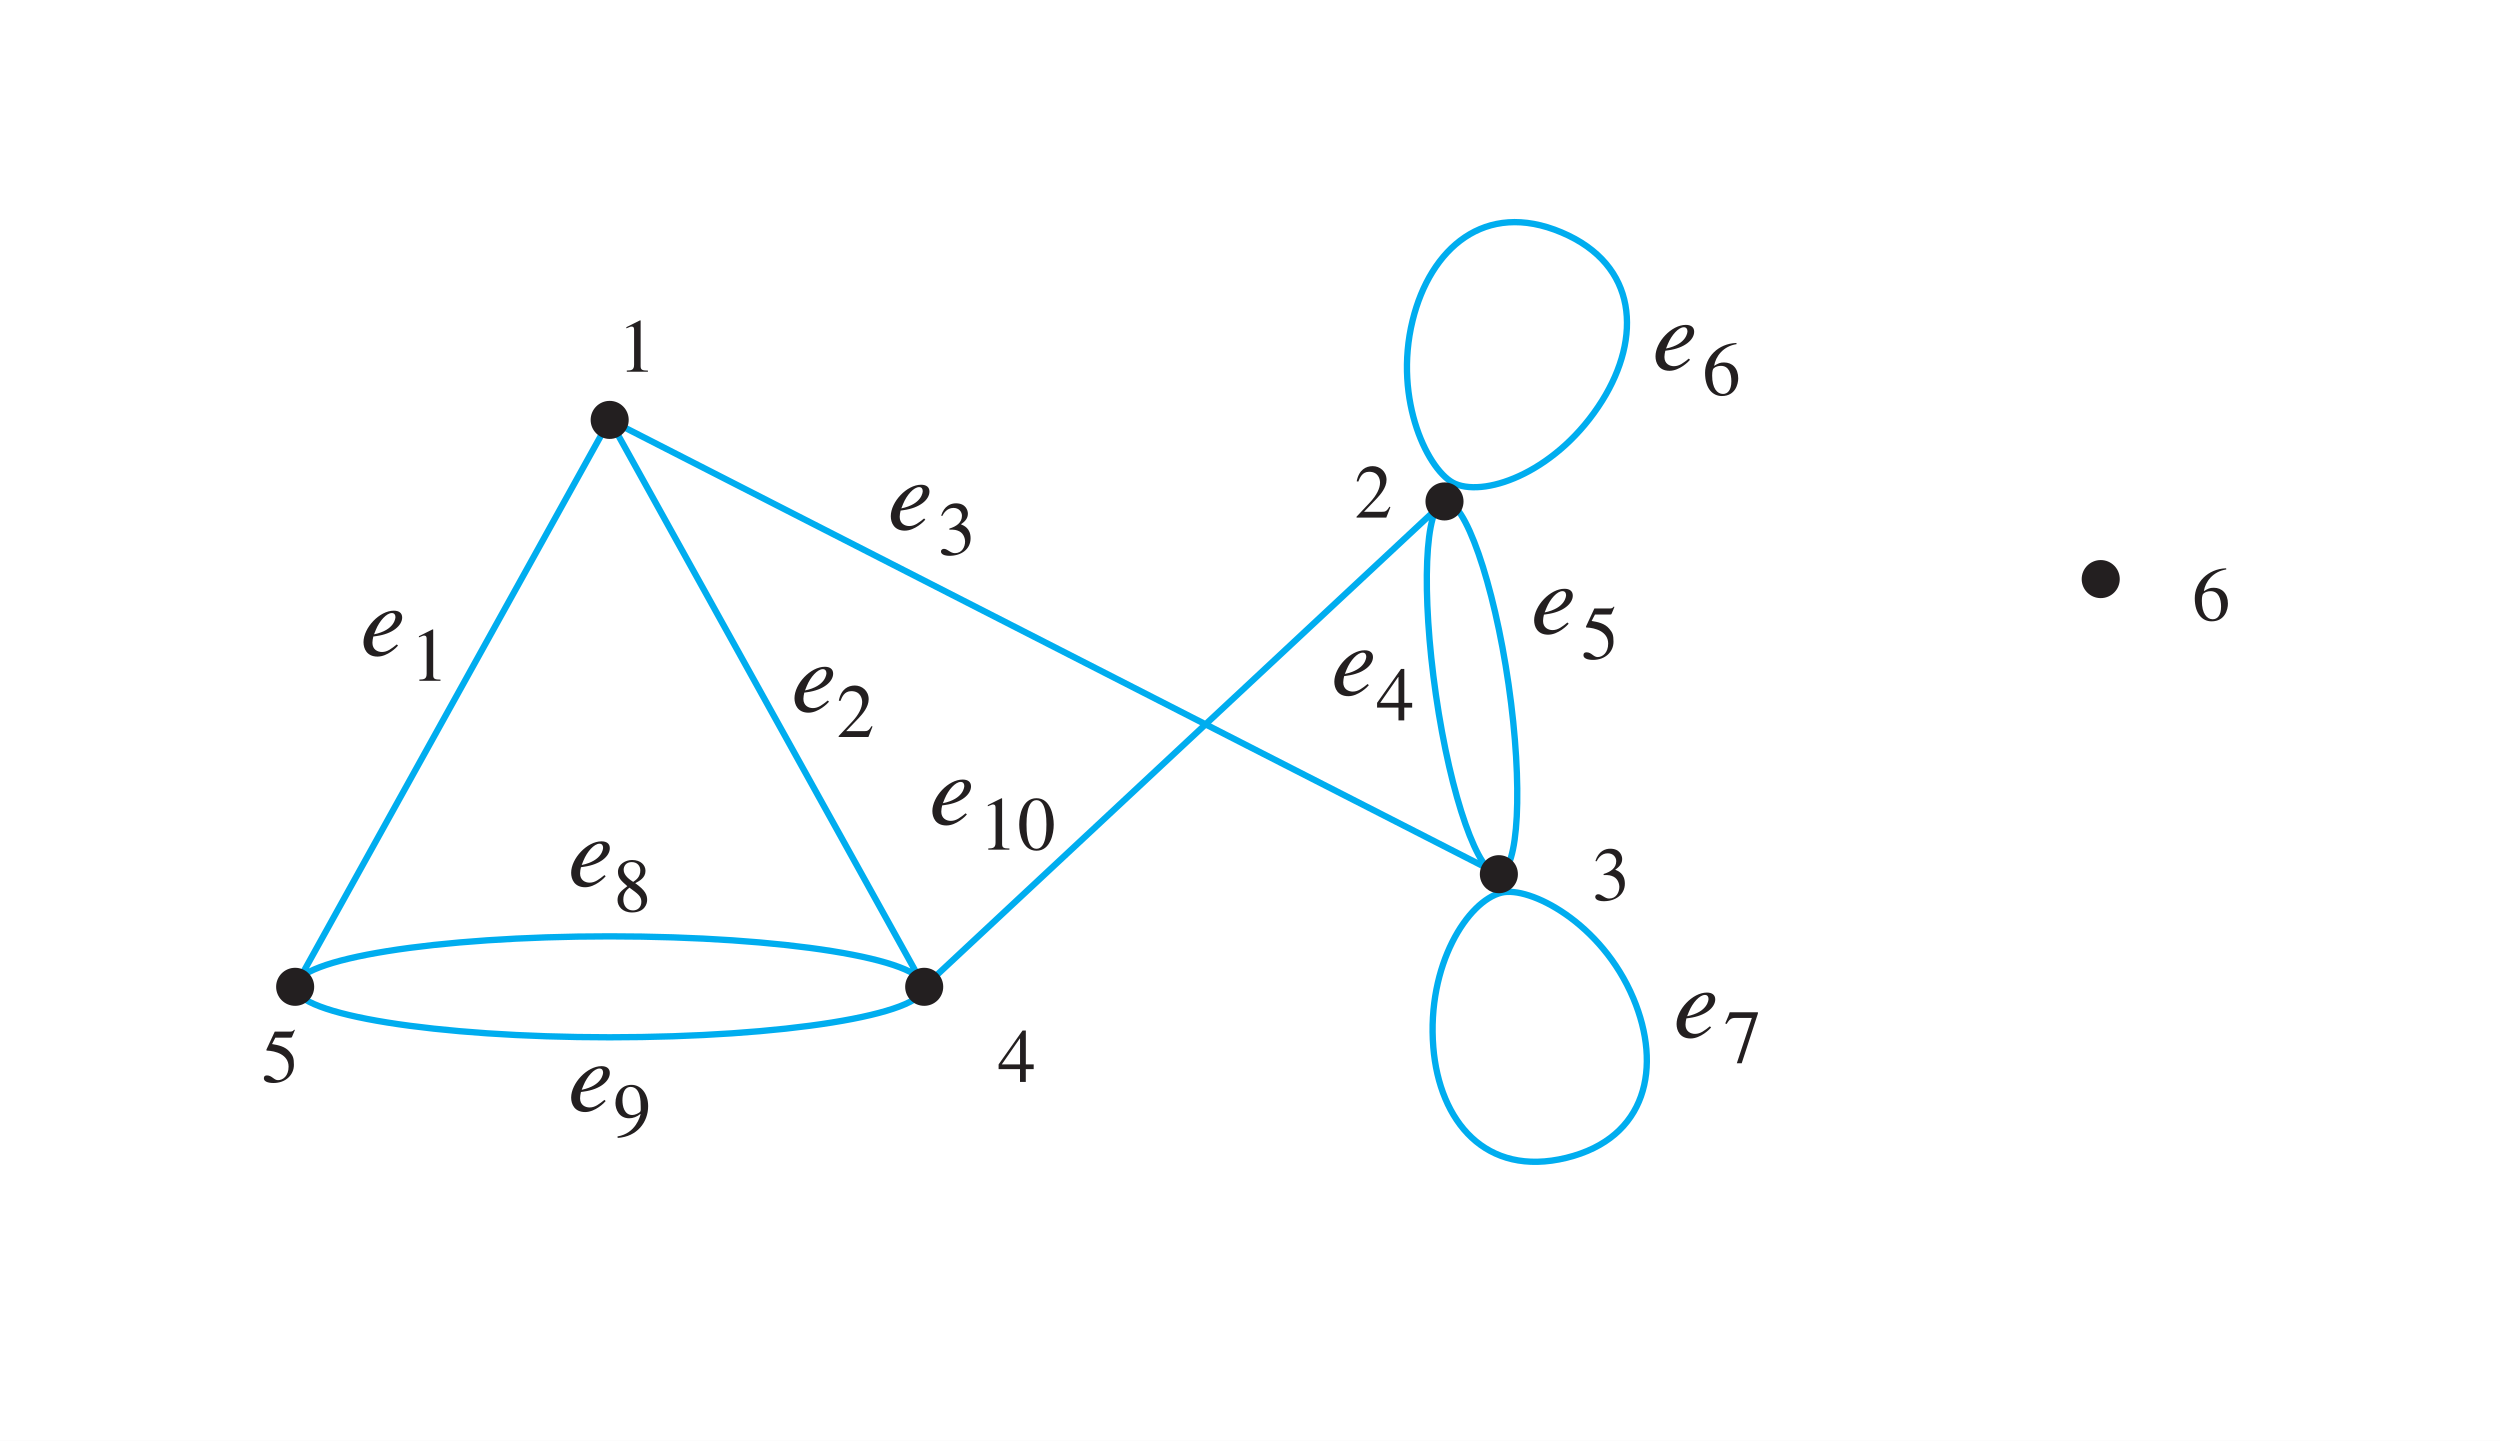
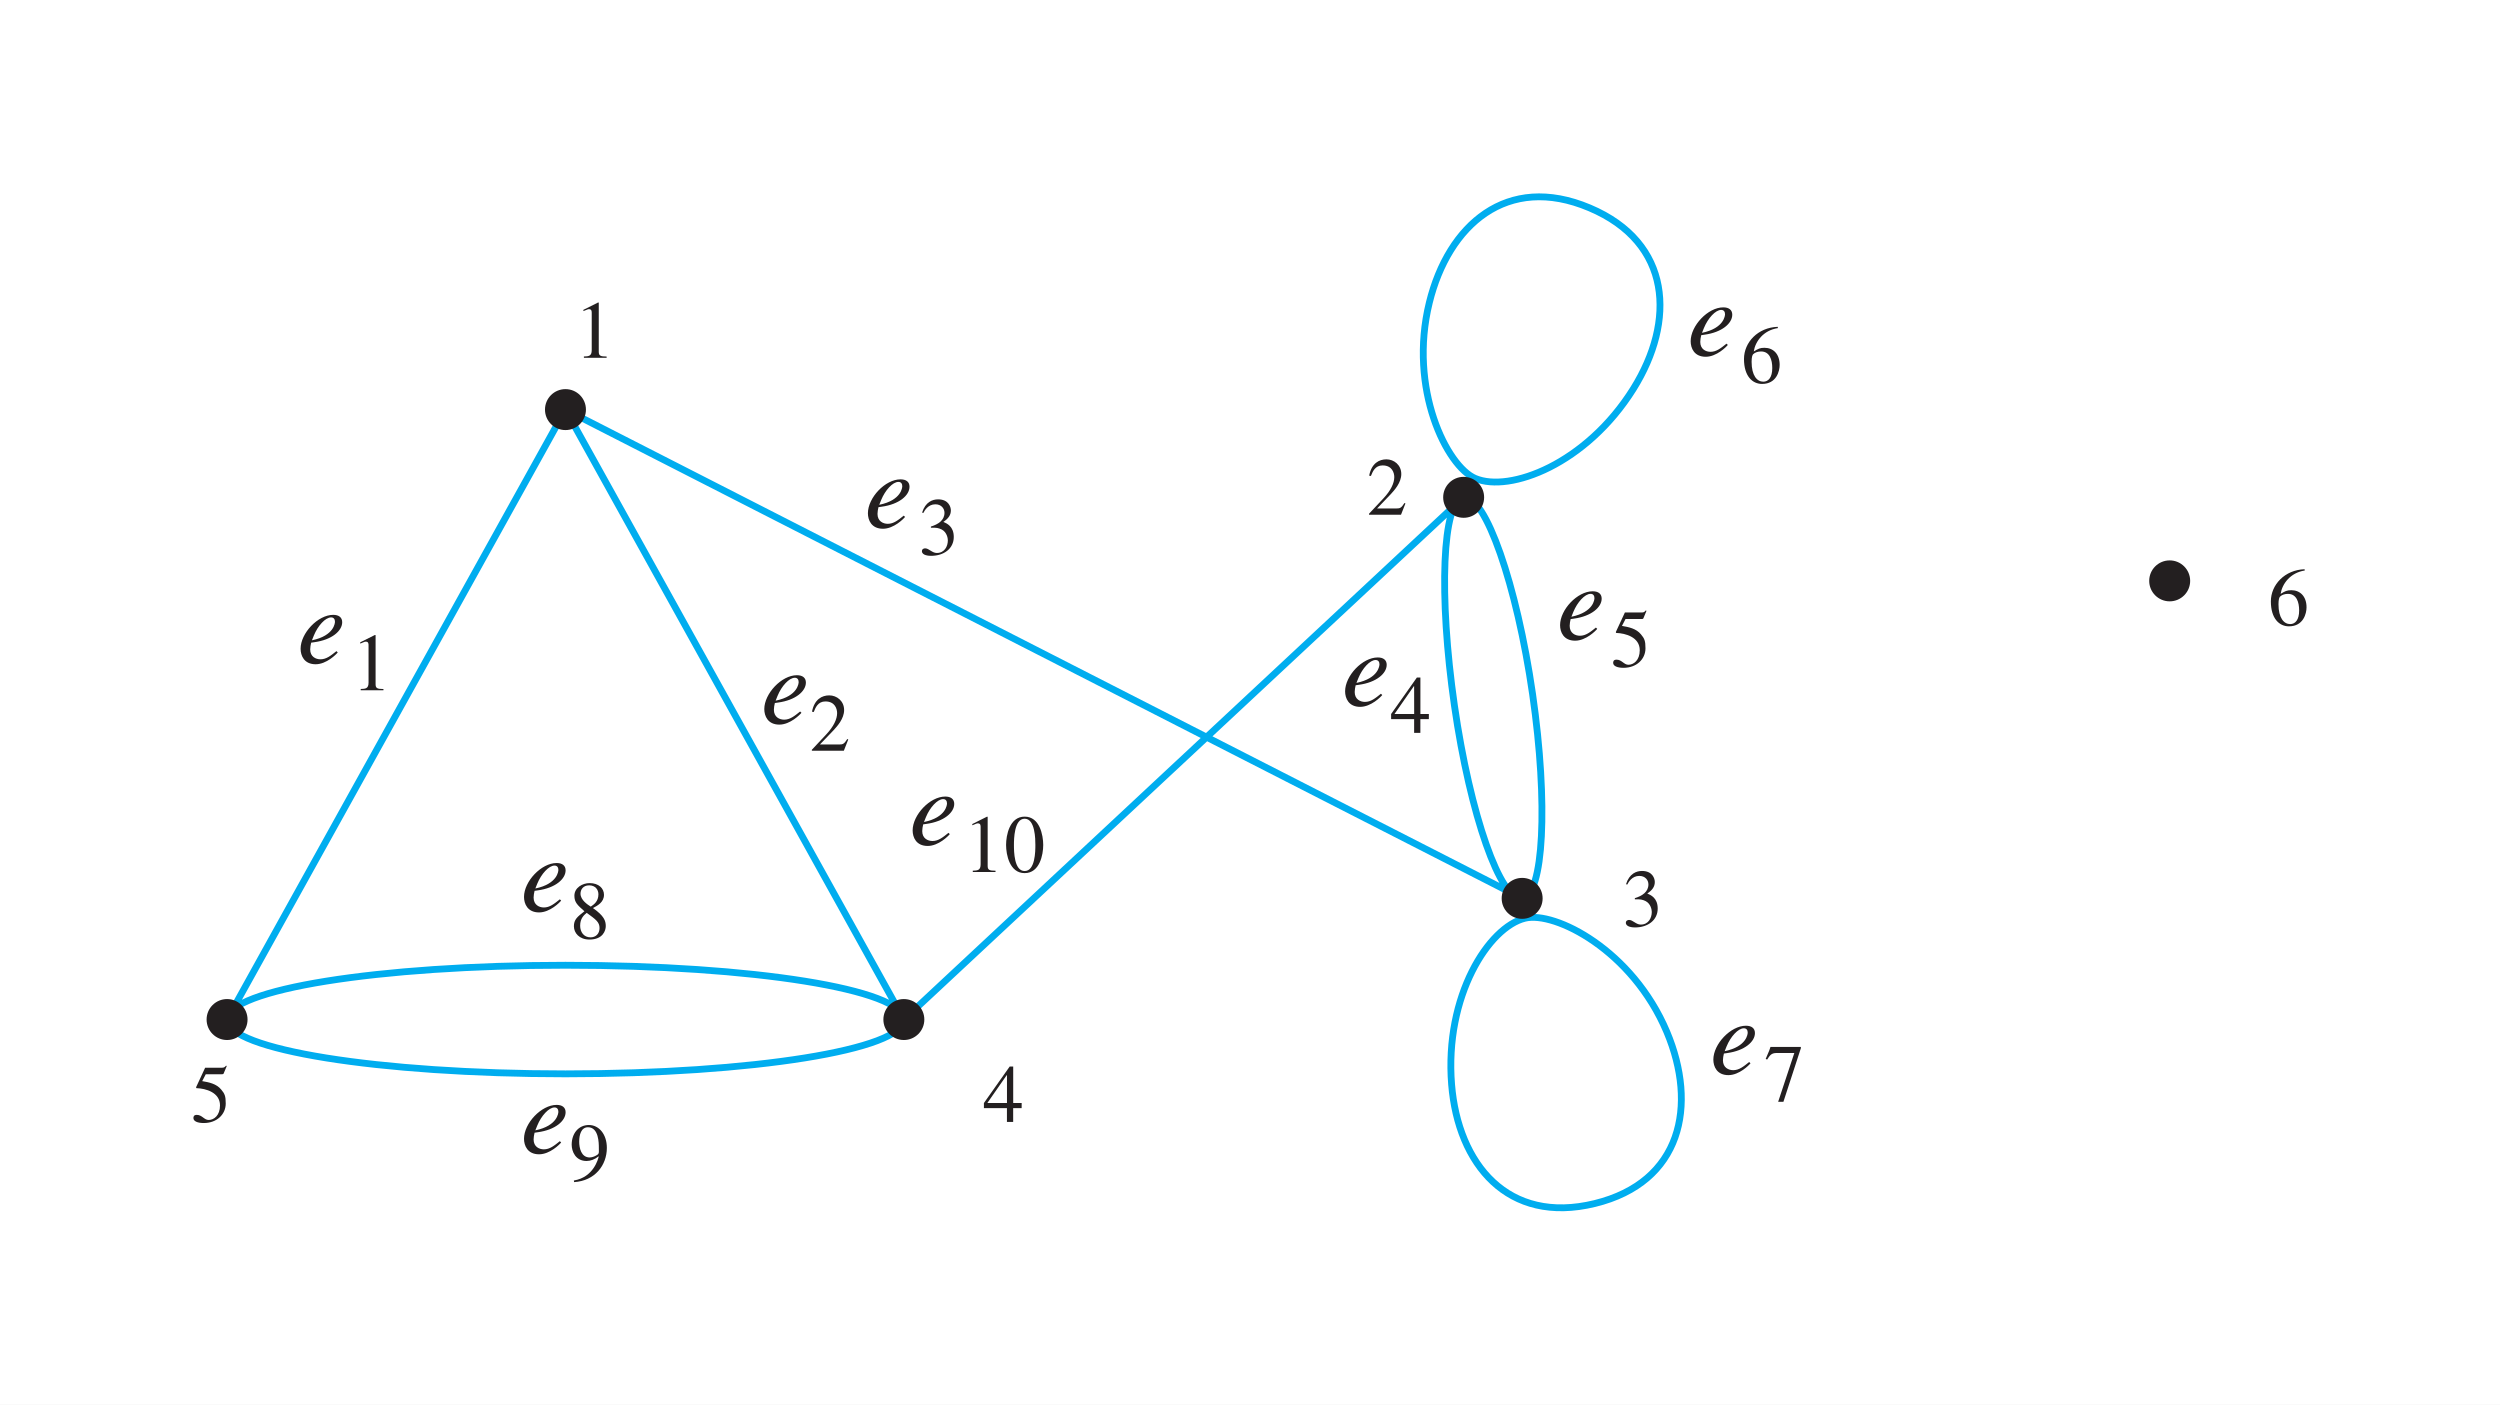
- <svg xmlns="http://www.w3.org/2000/svg" width="69.516mm" height="40.063mm" viewBox="0 0 69.516 40.063" version="1.1" id="svg1">
+ <svg xmlns="http://www.w3.org/2000/svg" width="64.612mm" height="36.303mm" viewBox="0 0 64.612 36.303" version="1.1" id="svg1">
  <defs id="defs1">
    <clipPath clipPathUnits="userSpaceOnUse" id="clipPath426">
      <path d="m 369.06,285.04 h 159.55 v 74.566 H 369.06 Z" transform="translate(-519.8874,-331.2173)" id="path426" />
    </clipPath>
    <clipPath clipPathUnits="userSpaceOnUse" id="clipPath424">
      <path d="m 369.06,285.04 h 159.55 v 74.566 H 369.06 Z" transform="translate(-472.4484,-307.9573)" id="path424" />
    </clipPath>
    <clipPath clipPathUnits="userSpaceOnUse" id="clipPath422">
      <path d="m 369.06,285.04 h 159.55 v 74.566 H 369.06 Z" transform="translate(-468.163,-337.3383)" id="path422" />
    </clipPath>
    <clipPath clipPathUnits="userSpaceOnUse" id="clipPath420">
      <path d="m 369.06,285.04 h 159.55 v 74.566 H 369.06 Z" transform="translate(-402.361,-343.765)" id="path420" />
    </clipPath>
    <clipPath clipPathUnits="userSpaceOnUse" id="clipPath418">
      <path d="m 369.06,285.04 h 159.55 v 74.566 H 369.06 Z" transform="translate(-377.57,-299.08)" id="path418" />
    </clipPath>
    <clipPath clipPathUnits="userSpaceOnUse" id="clipPath416">
      <path d="m 369.06,285.04 h 159.55 v 74.566 H 369.06 Z" transform="translate(-427.152,-299.08)" id="path416" />
    </clipPath>
    <clipPath clipPathUnits="userSpaceOnUse" id="clipPath414">
      <path d="m 369.06,285.04 h 159.55 v 74.566 H 369.06 Z" transform="translate(-376.07,-299.08)" id="path414" />
    </clipPath>
+ 
1" /&gt;5" /&gt;4" /&gt;3" /&gt;2" /&gt;6" /&gt;</defs>
-   <g id="layer1" transform="translate(-56.1614,-161.9205)">
-     <rect style="fill:#ffffff;stroke-width:1;stroke-linecap:round;stroke-linejoin:round" id="rect1" width="69.516" height="40.063" x="56.161" y="161.921" />
+   <g id="layer1" transform="translate(-58.5,-163.0104)">
+     <rect style="fill:#ffffff;stroke-width:1;stroke-linecap:round;stroke-linejoin:round" id="rect1" width="64.612" height="36.303" x="58.5" y="163.01" transform="translate(-1.0625e-6)" />
    <g id="g1">
      <path id="path413" d="M 0,0 24.791,44.685 49.582,0 90.593,38.258 M 94.879,8.877 24.791,44.685 M 49.582,0 c 0,-2.197 -11.1,-3.979 -24.791,-3.979 C 11.099,-3.979 0,-2.197 0,0 0,2.197 11.099,3.978 24.791,3.978 38.482,3.978 49.582,2.197 49.582,0 Z m 46.062,23.83 c 1.158,-8.029 0.815,-14.725 -0.765,-14.953 -1.581,-0.229 -3.804,6.096 -4.962,14.128 -1.158,8.03 -0.905,15.024 0.676,15.253 1.582,0.226 3.892,-6.398 5.051,-14.428 z m 4.556,-37.309 c -6.384,-1.56 -10.015,2.899 -10.489,8.713 -0.527,6.502 2.723,11.541 5.376,12.188 2.181,0.535 7.863,-2.321 10.393,-8.332 2.26,-5.379 1.1,-11.008 -5.28,-12.569 z m -0.381,72.942 c 6.051,-2.557 6.301,-8.301 3.211,-13.25 -3.456,-5.531 -9.071,-7.634 -11.586,-6.569 -2.07,0.872 -4.921,6.553 -3.364,12.886 1.393,5.668 5.687,9.49 11.739,6.933 z" style="fill:none;stroke:#00adef;stroke-width:0.5;stroke-linecap:butt;stroke-linejoin:miter;stroke-miterlimit:4;stroke-dasharray:none;stroke-opacity:1" transform="matrix(0.3527778,0,0,-0.3527778,64.36859,189.3602)" clip-path="url(#clipPath414)" />
      <path id="path415" d="M 0,0 C 0,-0.828 -0.672,-1.5 -1.5,-1.5 -2.329,-1.5 -3,-0.828 -3,0 -3,0.83 -2.329,1.5 -1.5,1.5 -0.672,1.5 0,0.83 0,0" style="fill:#231f20;fill-opacity:1;fill-rule:nonzero;stroke:none" transform="matrix(0.3527778,0,0,-0.3527778,82.38918,189.3602)" clip-path="url(#clipPath416)" />
      <path id="path417" d="M 0,0 C 0,-0.828 -0.671,-1.5 -1.5,-1.5 -2.329,-1.5 -3,-0.828 -3,0 -3,0.83 -2.329,1.5 -1.5,1.5 -0.671,1.5 0,0.83 0,0" style="fill:#231f20;fill-opacity:1;fill-rule:nonzero;stroke:none" transform="matrix(0.3527778,0,0,-0.3527778,64.89776,189.3602)" clip-path="url(#clipPath418)" />
      <path id="path419" d="M 0,0 C 0,-0.829 -0.671,-1.5 -1.5,-1.5 -2.329,-1.5 -3,-0.829 -3,0 -3,0.829 -2.329,1.5 -1.5,1.5 -0.671,1.5 0,0.829 0,0" style="fill:#231f20;fill-opacity:1;fill-rule:nonzero;stroke:none" transform="matrix(0.3527778,0,0,-0.3527778,73.64347,173.5964)" clip-path="url(#clipPath420)" />
      <path id="path421" d="M 0,0 C 0,-0.829 -0.672,-1.5 -1.5,-1.5 -2.328,-1.5 -3,-0.829 -3,0 -3,0.829 -2.328,1.5 -1.5,1.5 -0.672,1.5 0,0.829 0,0" style="fill:#231f20;fill-opacity:1;fill-rule:nonzero;stroke:none" transform="matrix(0.3527778,0,0,-0.3527778,96.85695,175.8636)" clip-path="url(#clipPath422)" />
      <path id="path423" d="M 0,0 C 0,-0.83 -0.673,-1.5 -1.5,-1.5 -2.328,-1.5 -3,-0.83 -3,0 -3,0.828 -2.328,1.5 -1.5,1.5 -0.673,1.5 0,0.828 0,0" style="fill:#231f20;fill-opacity:1;fill-rule:nonzero;stroke:none" transform="matrix(0.3527778,0,0,-0.3527778,98.36875,186.2285)" clip-path="url(#clipPath424)" />
      <path id="path425" d="M 0,0 C 0,-0.829 -0.672,-1.5 -1.5,-1.5 -2.328,-1.5 -3,-0.829 -3,0 -3,0.829 -2.328,1.5 -1.5,1.5 -0.672,1.5 0,0.829 0,0" style="fill:#231f20;fill-opacity:1;fill-rule:nonzero;stroke:none" transform="matrix(0.3527778,0,0,-0.3527778,115.1042,178.0229)" clip-path="url(#clipPath426)" />
      <path id="path427" d="m 73.591,172.258 h 0.587 v -0.033 c -0.161,0 -0.203,-0.021 -0.203,-0.124 v -1.269 l -0.017,-0.004 -0.38,0.19 v 0.033 c 0.12,-0.05 0.12,-0.05 0.145,-0.05 0.07,0 0.07,0.058 0.07,0.099 v 0.959 c 0,0.157 -0.079,0.161 -0.203,0.165 z m 0,0" style="fill:#231f20;fill-opacity:1;fill-rule:nonzero;stroke:none;stroke-width:0.353" aria-label=" " />
      <path id="path428" d="m 63.818,190.774 h 0.413 c 0.025,0 0.041,0 0.05,-0.021 l 0.079,-0.19 -0.017,-0.012 c -0.025,0.029 -0.045,0.054 -0.099,0.054 H 63.802 l -0.232,0.5 c -0.004,0.017 0,0.029 0.012,0.029 0.232,0.008 0.604,0.107 0.604,0.446 0,0.26 -0.157,0.376 -0.294,0.376 -0.116,0 -0.169,-0.132 -0.306,-0.132 -0.087,0 -0.087,0.062 -0.087,0.083 0,0.079 0.099,0.128 0.269,0.128 0.335,0 0.566,-0.223 0.566,-0.504 0,-0.19 -0.025,-0.252 -0.116,-0.36 -0.124,-0.153 -0.322,-0.19 -0.492,-0.219 z m 0,0" style="fill:#231f20;fill-opacity:1;fill-rule:nonzero;stroke:none;stroke-width:0.353" aria-label="" />
      <path id="path429" d="m 84.905,191.518 h -0.219 v -0.943 h -0.091 l -0.666,0.943 v 0.132 h 0.595 v 0.356 h 0.161 v -0.356 h 0.219 z m -0.38,0 h -0.508 l 0.5,-0.719 h 0.008 z m 0,0" style="fill:#231f20;fill-opacity:1;fill-rule:nonzero;stroke:none;stroke-width:0.353" aria-label="" />
      <path id="path430" d="m 100.752,186.253 c 0.149,-0.004 0.198,0.008 0.277,0.045 0.136,0.07 0.161,0.227 0.161,0.281 0,0.157 -0.087,0.327 -0.285,0.327 -0.124,0 -0.203,-0.12 -0.302,-0.12 -0.033,0 -0.083,0.017 -0.083,0.074 0,0.112 0.186,0.12 0.236,0.12 0.331,0 0.587,-0.186 0.587,-0.488 0,-0.277 -0.182,-0.351 -0.269,-0.389 0.136,-0.091 0.194,-0.182 0.194,-0.298 0,-0.087 -0.058,-0.285 -0.331,-0.285 -0.141,0 -0.327,0.066 -0.413,0.343 l 0.033,0.008 c 0.029,-0.058 0.12,-0.223 0.31,-0.223 0.157,0 0.236,0.112 0.236,0.219 0,0.194 -0.161,0.298 -0.351,0.356 z m 0,0" style="fill:#231f20;fill-opacity:1;fill-rule:nonzero;stroke:none;stroke-width:0.353" aria-label="" />
      <path id="path431" d="m 94.823,176.022 -0.025,-0.012 c -0.083,0.136 -0.124,0.141 -0.203,0.141 H 94.091 l 0.356,-0.372 c 0.091,-0.099 0.269,-0.294 0.269,-0.517 0,-0.236 -0.19,-0.38 -0.384,-0.38 -0.186,0 -0.384,0.099 -0.446,0.422 l 0.045,0.008 c 0.045,-0.112 0.107,-0.273 0.302,-0.273 0.248,0 0.302,0.194 0.302,0.302 0,0.157 -0.091,0.347 -0.277,0.546 l -0.376,0.401 v 0.025 h 0.827 z m 0,0" style="fill:#231f20;fill-opacity:1;fill-rule:nonzero;stroke:none;stroke-width:0.353" aria-label="" />
      <path id="path432" d="m 118.062,177.722 c -0.513,0.017 -0.872,0.401 -0.872,0.831 0,0.446 0.219,0.645 0.467,0.645 0.376,0 0.455,-0.335 0.455,-0.492 0,-0.281 -0.165,-0.442 -0.393,-0.442 -0.116,0 -0.161,0.025 -0.277,0.095 0.041,-0.26 0.248,-0.546 0.624,-0.604 z m -0.43,0.637 c 0.223,0 0.289,0.215 0.289,0.43 0,0.24 -0.099,0.351 -0.232,0.351 -0.161,0 -0.302,-0.157 -0.302,-0.513 0,-0.128 0.021,-0.178 0.041,-0.198 0.054,-0.05 0.128,-0.07 0.203,-0.07 z m 0,0" style="fill:#231f20;fill-opacity:1;fill-rule:nonzero;stroke:none;stroke-width:0.353" aria-label="" />
      <path id="path433" d="m 78.596,180.994 c 0.103,-0.252 0.298,-0.467 0.446,-0.467 0.07,0 0.099,0.05 0.099,0.112 0,0.021 -0.012,0.36 -0.595,0.48 z m 0.583,0.405 c -0.145,0.116 -0.26,0.211 -0.413,0.211 -0.12,0 -0.265,-0.066 -0.265,-0.256 0,-0.058 0.012,-0.116 0.025,-0.174 l 0.083,-0.012 c 0.455,-0.062 0.719,-0.294 0.719,-0.517 0,-0.124 -0.087,-0.19 -0.232,-0.19 -0.397,0 -0.843,0.475 -0.843,0.876 0,0.178 0.091,0.401 0.389,0.401 0.281,0 0.537,-0.26 0.571,-0.306 z m 0,0" style="fill:#231f20;fill-opacity:1;fill-rule:nonzero;stroke:none;stroke-width:0.353" aria-label="e" />
      <path id="path434" d="m 80.423,182.122 -0.025,-0.012 c -0.083,0.136 -0.124,0.141 -0.203,0.141 h -0.504 l 0.356,-0.372 c 0.091,-0.099 0.269,-0.294 0.269,-0.517 0,-0.236 -0.19,-0.38 -0.384,-0.38 -0.186,0 -0.384,0.099 -0.446,0.422 l 0.045,0.008 c 0.045,-0.112 0.107,-0.273 0.302,-0.273 0.248,0 0.302,0.194 0.302,0.302 0,0.157 -0.091,0.347 -0.277,0.546 l -0.376,0.401 v 0.025 h 0.827 z m 0,0" style="fill:#231f20;fill-opacity:1;fill-rule:nonzero;stroke:none;stroke-width:0.353" aria-label="2" />
      <path id="path435" d="m 81.274,175.932 c 0.103,-0.252 0.298,-0.467 0.446,-0.467 0.07,0 0.099,0.05 0.099,0.112 0,0.021 -0.012,0.36 -0.595,0.48 z m 0.583,0.405 c -0.145,0.116 -0.26,0.211 -0.413,0.211 -0.12,0 -0.265,-0.066 -0.265,-0.256 0,-0.058 0.012,-0.116 0.025,-0.174 l 0.083,-0.012 c 0.455,-0.062 0.719,-0.294 0.719,-0.517 0,-0.124 -0.087,-0.19 -0.232,-0.19 -0.397,0 -0.843,0.475 -0.843,0.876 0,0.178 0.091,0.401 0.389,0.401 0.281,0 0.537,-0.26 0.571,-0.306 z m 0,0" style="fill:#231f20;fill-opacity:1;fill-rule:nonzero;stroke:none;stroke-width:0.353" aria-label="e" />
      <path id="path436" d="m 82.559,176.649 c 0.149,-0.004 0.198,0.008 0.277,0.045 0.136,0.07 0.161,0.227 0.161,0.281 0,0.157 -0.087,0.327 -0.285,0.327 -0.124,0 -0.203,-0.12 -0.302,-0.12 -0.033,0 -0.083,0.017 -0.083,0.074 0,0.112 0.186,0.12 0.236,0.12 0.331,0 0.587,-0.186 0.587,-0.488 0,-0.277 -0.182,-0.351 -0.269,-0.389 0.136,-0.091 0.194,-0.182 0.194,-0.298 0,-0.087 -0.058,-0.285 -0.331,-0.285 -0.141,0 -0.327,0.066 -0.413,0.343 l 0.033,0.008 c 0.029,-0.058 0.12,-0.223 0.31,-0.223 0.157,0 0.236,0.112 0.236,0.219 0,0.194 -0.161,0.298 -0.351,0.356 z m 0,0" style="fill:#231f20;fill-opacity:1;fill-rule:nonzero;stroke:none;stroke-width:0.353" aria-label="3" />
      <path id="path437" d="m 72.386,185.848 c 0.103,-0.252 0.298,-0.467 0.446,-0.467 0.07,0 0.099,0.05 0.099,0.112 0,0.021 -0.012,0.36 -0.595,0.48 z m 0.583,0.405 c -0.145,0.116 -0.26,0.211 -0.413,0.211 -0.12,0 -0.265,-0.066 -0.265,-0.256 0,-0.058 0.012,-0.116 0.025,-0.174 l 0.083,-0.012 c 0.455,-0.062 0.719,-0.294 0.719,-0.517 0,-0.124 -0.087,-0.19 -0.232,-0.19 -0.397,0 -0.843,0.475 -0.843,0.876 0,0.178 0.091,0.401 0.389,0.401 0.281,0 0.537,-0.26 0.571,-0.306 z m 0,0" style="fill:#231f20;fill-opacity:1;fill-rule:nonzero;stroke:none;stroke-width:0.353" aria-label="e" />
      <path id="path438" d="m 73.664,186.603 c 0.24,0.174 0.331,0.24 0.331,0.393 0,0.149 -0.099,0.24 -0.232,0.24 -0.174,0 -0.269,-0.136 -0.269,-0.302 0,-0.19 0.099,-0.273 0.169,-0.331 z m -0.331,0.351 c 0,0.165 0.136,0.339 0.401,0.339 0.351,0 0.422,-0.236 0.422,-0.347 0,-0.141 -0.045,-0.265 -0.331,-0.467 0.116,-0.062 0.285,-0.149 0.285,-0.343 0,-0.161 -0.132,-0.302 -0.372,-0.302 -0.182,0 -0.393,0.116 -0.393,0.327 0,0.174 0.083,0.244 0.26,0.401 -0.186,0.145 -0.273,0.211 -0.273,0.393 z m 0.17,-0.847 c 0,-0.103 0.066,-0.215 0.223,-0.215 0.165,0 0.24,0.116 0.24,0.232 0,0.186 -0.12,0.265 -0.198,0.318 -0.079,-0.05 -0.265,-0.17 -0.265,-0.335 z m 0,0" style="fill:#231f20;fill-opacity:1;fill-rule:nonzero;stroke:none;stroke-width:0.353" aria-label="8" />
      <path id="path439" d="m 72.386,192.099 c 0.103,-0.252 0.298,-0.467 0.446,-0.467 0.07,0 0.099,0.05 0.099,0.112 0,0.021 -0.012,0.36 -0.595,0.48 z m 0.583,0.405 c -0.145,0.116 -0.26,0.211 -0.413,0.211 -0.12,0 -0.265,-0.066 -0.265,-0.256 0,-0.058 0.012,-0.116 0.025,-0.174 l 0.083,-0.012 c 0.455,-0.062 0.719,-0.294 0.719,-0.517 0,-0.124 -0.087,-0.19 -0.232,-0.19 -0.397,0 -0.843,0.475 -0.843,0.876 0,0.178 0.091,0.401 0.389,0.401 0.281,0 0.537,-0.26 0.571,-0.306 z m 0,0" style="fill:#231f20;fill-opacity:1;fill-rule:nonzero;stroke:none;stroke-width:0.353" aria-label="e" />
      <path id="path440" d="m 73.337,193.562 c 0.537,-0.033 0.847,-0.434 0.847,-0.885 0,-0.351 -0.203,-0.591 -0.463,-0.591 -0.277,0 -0.446,0.227 -0.446,0.508 0,0.174 0.099,0.422 0.384,0.422 0.103,0 0.215,-0.041 0.31,-0.12 l 0.004,0.008 c -0.012,0.05 -0.128,0.533 -0.641,0.616 z m 0.641,-0.798 c 0,0.037 -0.004,0.066 -0.033,0.087 -0.045,0.033 -0.132,0.074 -0.203,0.074 -0.223,0 -0.273,-0.248 -0.273,-0.409 0,-0.174 0.05,-0.372 0.227,-0.372 0.281,0 0.281,0.413 0.281,0.537 z m 0,0" style="fill:#231f20;fill-opacity:1;fill-rule:nonzero;stroke:none;stroke-width:0.353" aria-label="9" />
      <path id="path441" d="m 103.124,190.053 c 0.103,-0.252 0.298,-0.467 0.446,-0.467 0.07,0 0.099,0.05 0.099,0.112 0,0.021 -0.012,0.36 -0.595,0.48 z m 0.583,0.405 c -0.145,0.116 -0.26,0.211 -0.413,0.211 -0.12,0 -0.265,-0.066 -0.265,-0.256 0,-0.058 0.012,-0.116 0.025,-0.174 l 0.083,-0.012 c 0.455,-0.062 0.719,-0.294 0.719,-0.517 0,-0.124 -0.087,-0.19 -0.232,-0.19 -0.397,0 -0.843,0.475 -0.843,0.876 0,0.178 0.091,0.401 0.389,0.401 0.281,0 0.537,-0.26 0.571,-0.306 z m 0,0" style="fill:#231f20;fill-opacity:1;fill-rule:nonzero;stroke:none;stroke-width:0.353" aria-label="e" />
      <path id="path442" d="m 105.043,190.068 h -0.785 l -0.033,0.095 -0.091,0.215 0.037,0.017 c 0.07,-0.107 0.107,-0.17 0.244,-0.17 h 0.459 l -0.418,1.261 h 0.136 l 0.451,-1.385 z m 0,0" style="fill:#231f20;fill-opacity:1;fill-rule:nonzero;stroke:none;stroke-width:0.353" aria-label="7" />
      <path id="path443" d="m 99.163,178.825 c 0.103,-0.252 0.298,-0.467 0.446,-0.467 0.07,0 0.099,0.05 0.099,0.112 0,0.021 -0.012,0.36 -0.595,0.48 z m 0.583,0.405 c -0.145,0.116 -0.26,0.211 -0.413,0.211 -0.12,0 -0.265,-0.066 -0.265,-0.256 0,-0.058 0.012,-0.116 0.025,-0.174 l 0.083,-0.012 c 0.455,-0.062 0.719,-0.294 0.719,-0.517 0,-0.124 -0.087,-0.19 -0.232,-0.19 -0.397,0 -0.843,0.475 -0.843,0.876 0,0.178 0.091,0.401 0.389,0.401 0.281,0 0.537,-0.26 0.571,-0.306 z m 0,0" style="fill:#231f20;fill-opacity:1;fill-rule:nonzero;stroke:none;stroke-width:0.353" aria-label="e" />
      <path id="path444" d="m 100.511,179.009 h 0.413 c 0.025,0 0.041,0 0.05,-0.021 l 0.079,-0.19 -0.017,-0.012 c -0.025,0.029 -0.045,0.054 -0.099,0.054 h -0.442 l -0.232,0.5 c -0.004,0.017 0,0.029 0.012,0.029 0.232,0.008 0.604,0.107 0.604,0.446 0,0.26 -0.157,0.376 -0.294,0.376 -0.116,0 -0.169,-0.132 -0.306,-0.132 -0.087,0 -0.087,0.062 -0.087,0.083 0,0.079 0.099,0.128 0.269,0.128 0.335,0 0.566,-0.223 0.566,-0.504 0,-0.19 -0.025,-0.252 -0.116,-0.36 -0.124,-0.153 -0.322,-0.19 -0.492,-0.219 z m 0,0" style="fill:#231f20;fill-opacity:1;fill-rule:nonzero;stroke:none;stroke-width:0.353" aria-label="5" />
      <path id="path445" d="m 93.607,180.535 c 0.103,-0.252 0.298,-0.467 0.446,-0.467 0.07,0 0.099,0.05 0.099,0.112 0,0.021 -0.012,0.36 -0.595,0.48 z m 0.583,0.405 c -0.145,0.116 -0.26,0.211 -0.413,0.211 -0.12,0 -0.265,-0.066 -0.265,-0.256 0,-0.058 0.012,-0.116 0.025,-0.174 l 0.083,-0.012 c 0.455,-0.062 0.719,-0.294 0.719,-0.517 0,-0.124 -0.087,-0.19 -0.232,-0.19 -0.397,0 -0.843,0.475 -0.843,0.876 0,0.178 0.091,0.401 0.389,0.401 0.281,0 0.537,-0.26 0.571,-0.306 z m 0,0" style="fill:#231f20;fill-opacity:1;fill-rule:nonzero;stroke:none;stroke-width:0.353" aria-label="e" />
      <path id="path446" d="m 95.429,181.464 h -0.219 v -0.943 h -0.091 l -0.666,0.943 v 0.132 h 0.595 v 0.356 h 0.161 v -0.356 h 0.219 z m -0.38,0 H 94.54 l 0.5,-0.719 h 0.008 z m 0,0" style="fill:#231f20;fill-opacity:1;fill-rule:nonzero;stroke:none;stroke-width:0.353" aria-label="4" />
      <path id="path447" d="m 102.538,171.487 c 0.103,-0.252 0.298,-0.467 0.446,-0.467 0.07,0 0.099,0.05 0.099,0.112 0,0.021 -0.012,0.36 -0.595,0.48 z m 0.583,0.405 c -0.145,0.116 -0.26,0.211 -0.413,0.211 -0.12,0 -0.265,-0.066 -0.265,-0.256 0,-0.058 0.012,-0.116 0.025,-0.174 l 0.083,-0.012 c 0.455,-0.062 0.719,-0.294 0.719,-0.517 0,-0.124 -0.087,-0.19 -0.232,-0.19 -0.397,0 -0.843,0.475 -0.843,0.876 0,0.178 0.091,0.401 0.389,0.401 0.281,0 0.537,-0.26 0.571,-0.306 z m 0,0" style="fill:#231f20;fill-opacity:1;fill-rule:nonzero;stroke:none;stroke-width:0.353" aria-label="e" />
      <path id="path448" d="m 104.445,171.457 c -0.513,0.017 -0.872,0.401 -0.872,0.831 0,0.446 0.219,0.645 0.467,0.645 0.376,0 0.455,-0.335 0.455,-0.492 0,-0.281 -0.165,-0.442 -0.393,-0.442 -0.116,0 -0.161,0.025 -0.277,0.095 0.041,-0.26 0.248,-0.546 0.624,-0.604 z m -0.43,0.637 c 0.223,0 0.289,0.215 0.289,0.43 0,0.24 -0.099,0.351 -0.232,0.351 -0.161,0 -0.302,-0.157 -0.302,-0.513 0,-0.128 0.021,-0.178 0.041,-0.198 0.054,-0.05 0.128,-0.07 0.203,-0.07 z m 0,0" style="fill:#231f20;fill-opacity:1;fill-rule:nonzero;stroke:none;stroke-width:0.353" aria-label="6" />
      <path id="path449" d="m 66.612,179.434 c 0.103,-0.252 0.298,-0.467 0.446,-0.467 0.07,0 0.099,0.05 0.099,0.112 0,0.021 -0.012,0.36 -0.595,0.48 z m 0.583,0.405 c -0.145,0.116 -0.26,0.211 -0.413,0.211 -0.12,0 -0.265,-0.066 -0.265,-0.256 0,-0.058 0.012,-0.116 0.025,-0.174 l 0.083,-0.012 c 0.455,-0.062 0.719,-0.294 0.719,-0.517 0,-0.124 -0.087,-0.19 -0.232,-0.19 -0.397,0 -0.843,0.475 -0.843,0.876 0,0.178 0.091,0.401 0.389,0.401 0.281,0 0.537,-0.26 0.571,-0.306 z m 0,0" style="fill:#231f20;fill-opacity:1;fill-rule:nonzero;stroke:none;stroke-width:0.353" aria-label="e" />
      <path id="path450" d="m 67.823,180.851 h 0.587 v -0.033 c -0.161,0 -0.203,-0.021 -0.203,-0.124 v -1.269 l -0.017,-0.004 -0.38,0.19 v 0.033 c 0.12,-0.05 0.12,-0.05 0.145,-0.05 0.07,0 0.07,0.058 0.07,0.099 v 0.959 c 0,0.157 -0.079,0.161 -0.203,0.165 z m 0,0" style="fill:#231f20;fill-opacity:1;fill-rule:nonzero;stroke:none;stroke-width:0.353" aria-label="1" />
      <path id="path451" d="m 82.43,184.13 c 0.103,-0.252 0.298,-0.467 0.446,-0.467 0.07,0 0.099,0.05 0.099,0.112 0,0.021 -0.012,0.36 -0.595,0.48 z m 0.583,0.405 c -0.145,0.116 -0.26,0.211 -0.413,0.211 -0.12,0 -0.265,-0.066 -0.265,-0.256 0,-0.058 0.012,-0.116 0.025,-0.174 l 0.083,-0.012 c 0.455,-0.062 0.719,-0.294 0.719,-0.517 0,-0.124 -0.087,-0.19 -0.232,-0.19 -0.397,0 -0.843,0.475 -0.843,0.876 0,0.178 0.091,0.401 0.389,0.401 0.281,0 0.537,-0.26 0.571,-0.306 z m 0,0" style="fill:#231f20;fill-opacity:1;fill-rule:nonzero;stroke:none;stroke-width:0.353" aria-label="e" />
      <path id="path452" d="m 83.642,185.547 h 0.587 v -0.033 c -0.161,0 -0.203,-0.021 -0.203,-0.124 v -1.269 l -0.017,-0.004 -0.38,0.19 v 0.033 c 0.12,-0.05 0.12,-0.05 0.145,-0.05 0.07,0 0.07,0.058 0.07,0.099 v 0.959 c 0,0.157 -0.079,0.161 -0.203,0.165 z M 84.982,184.17 c 0.273,0 0.277,0.533 0.277,0.678 0,0.165 -0.004,0.674 -0.277,0.674 -0.273,0 -0.277,-0.504 -0.277,-0.674 0,-0.145 0.004,-0.678 0.277,-0.678 z m 0,-0.054 c -0.389,0 -0.48,0.48 -0.48,0.732 0,0.252 0.091,0.728 0.48,0.728 0.389,0 0.48,-0.475 0.48,-0.728 0,-0.252 -0.091,-0.732 -0.48,-0.732 z m 0,0" style="fill:#231f20;fill-opacity:1;fill-rule:nonzero;stroke:none;stroke-width:0.353" aria-label="10" />
    </g>
  </g>
</svg>
